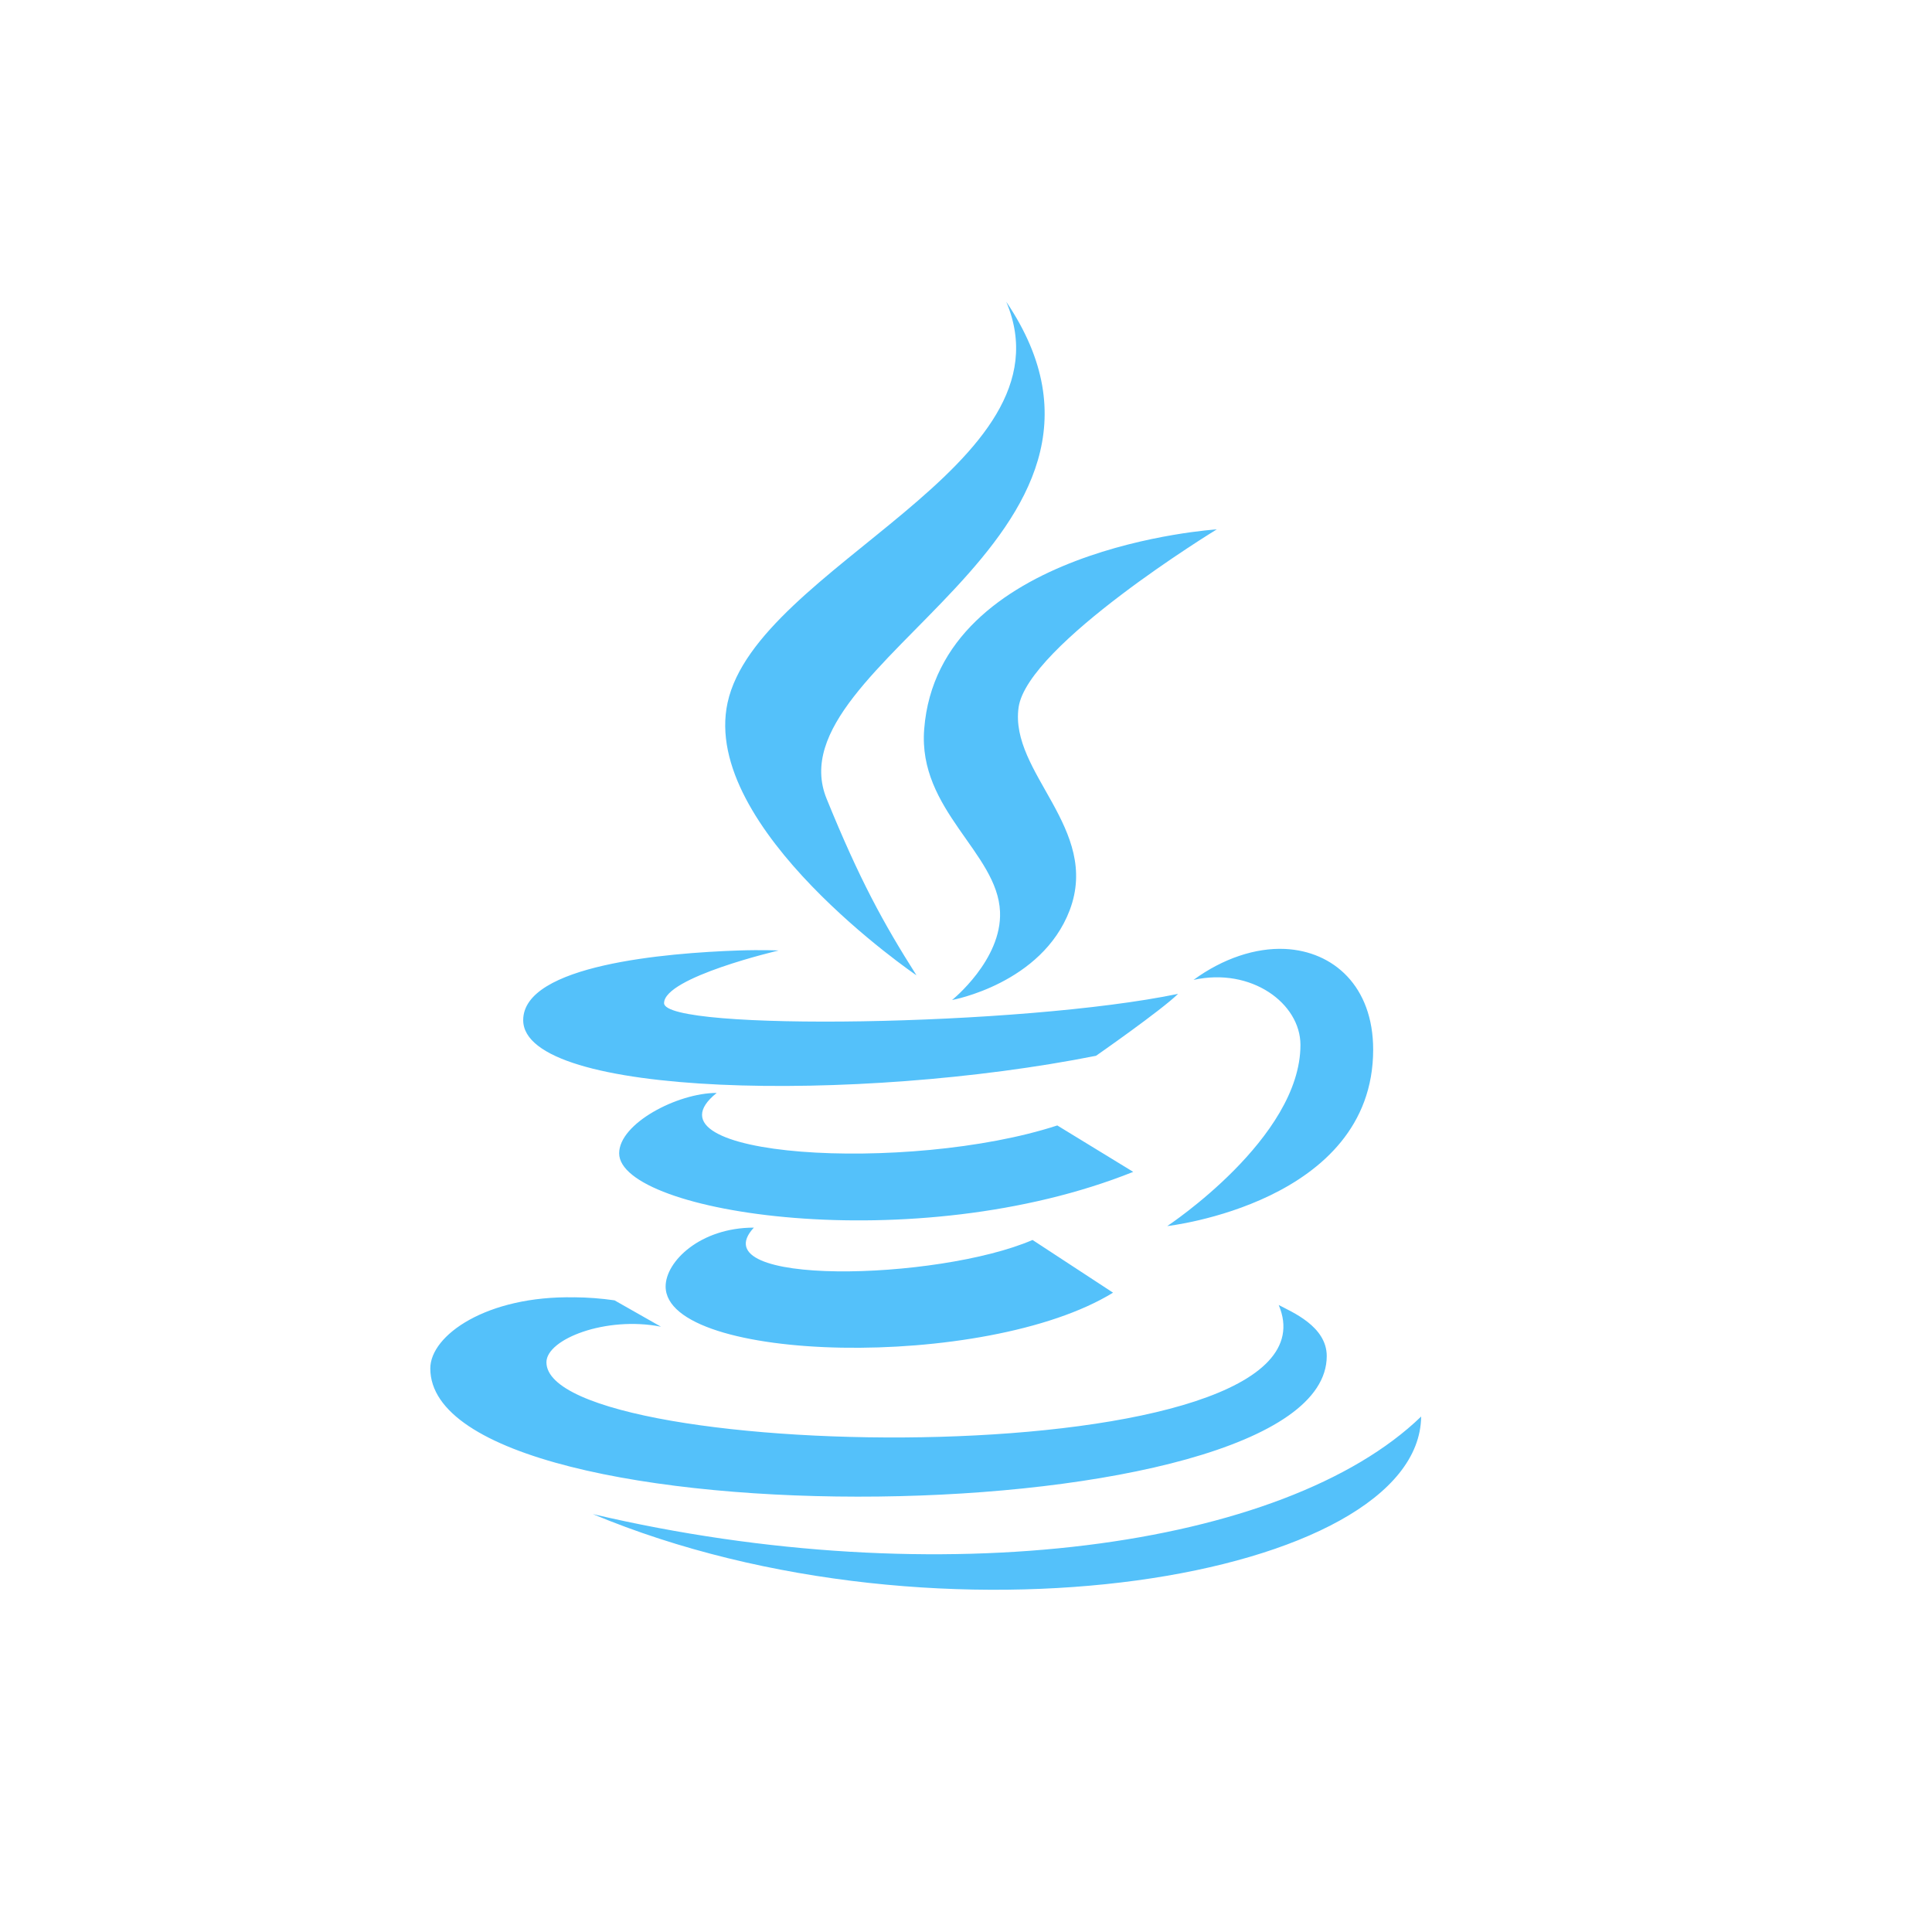
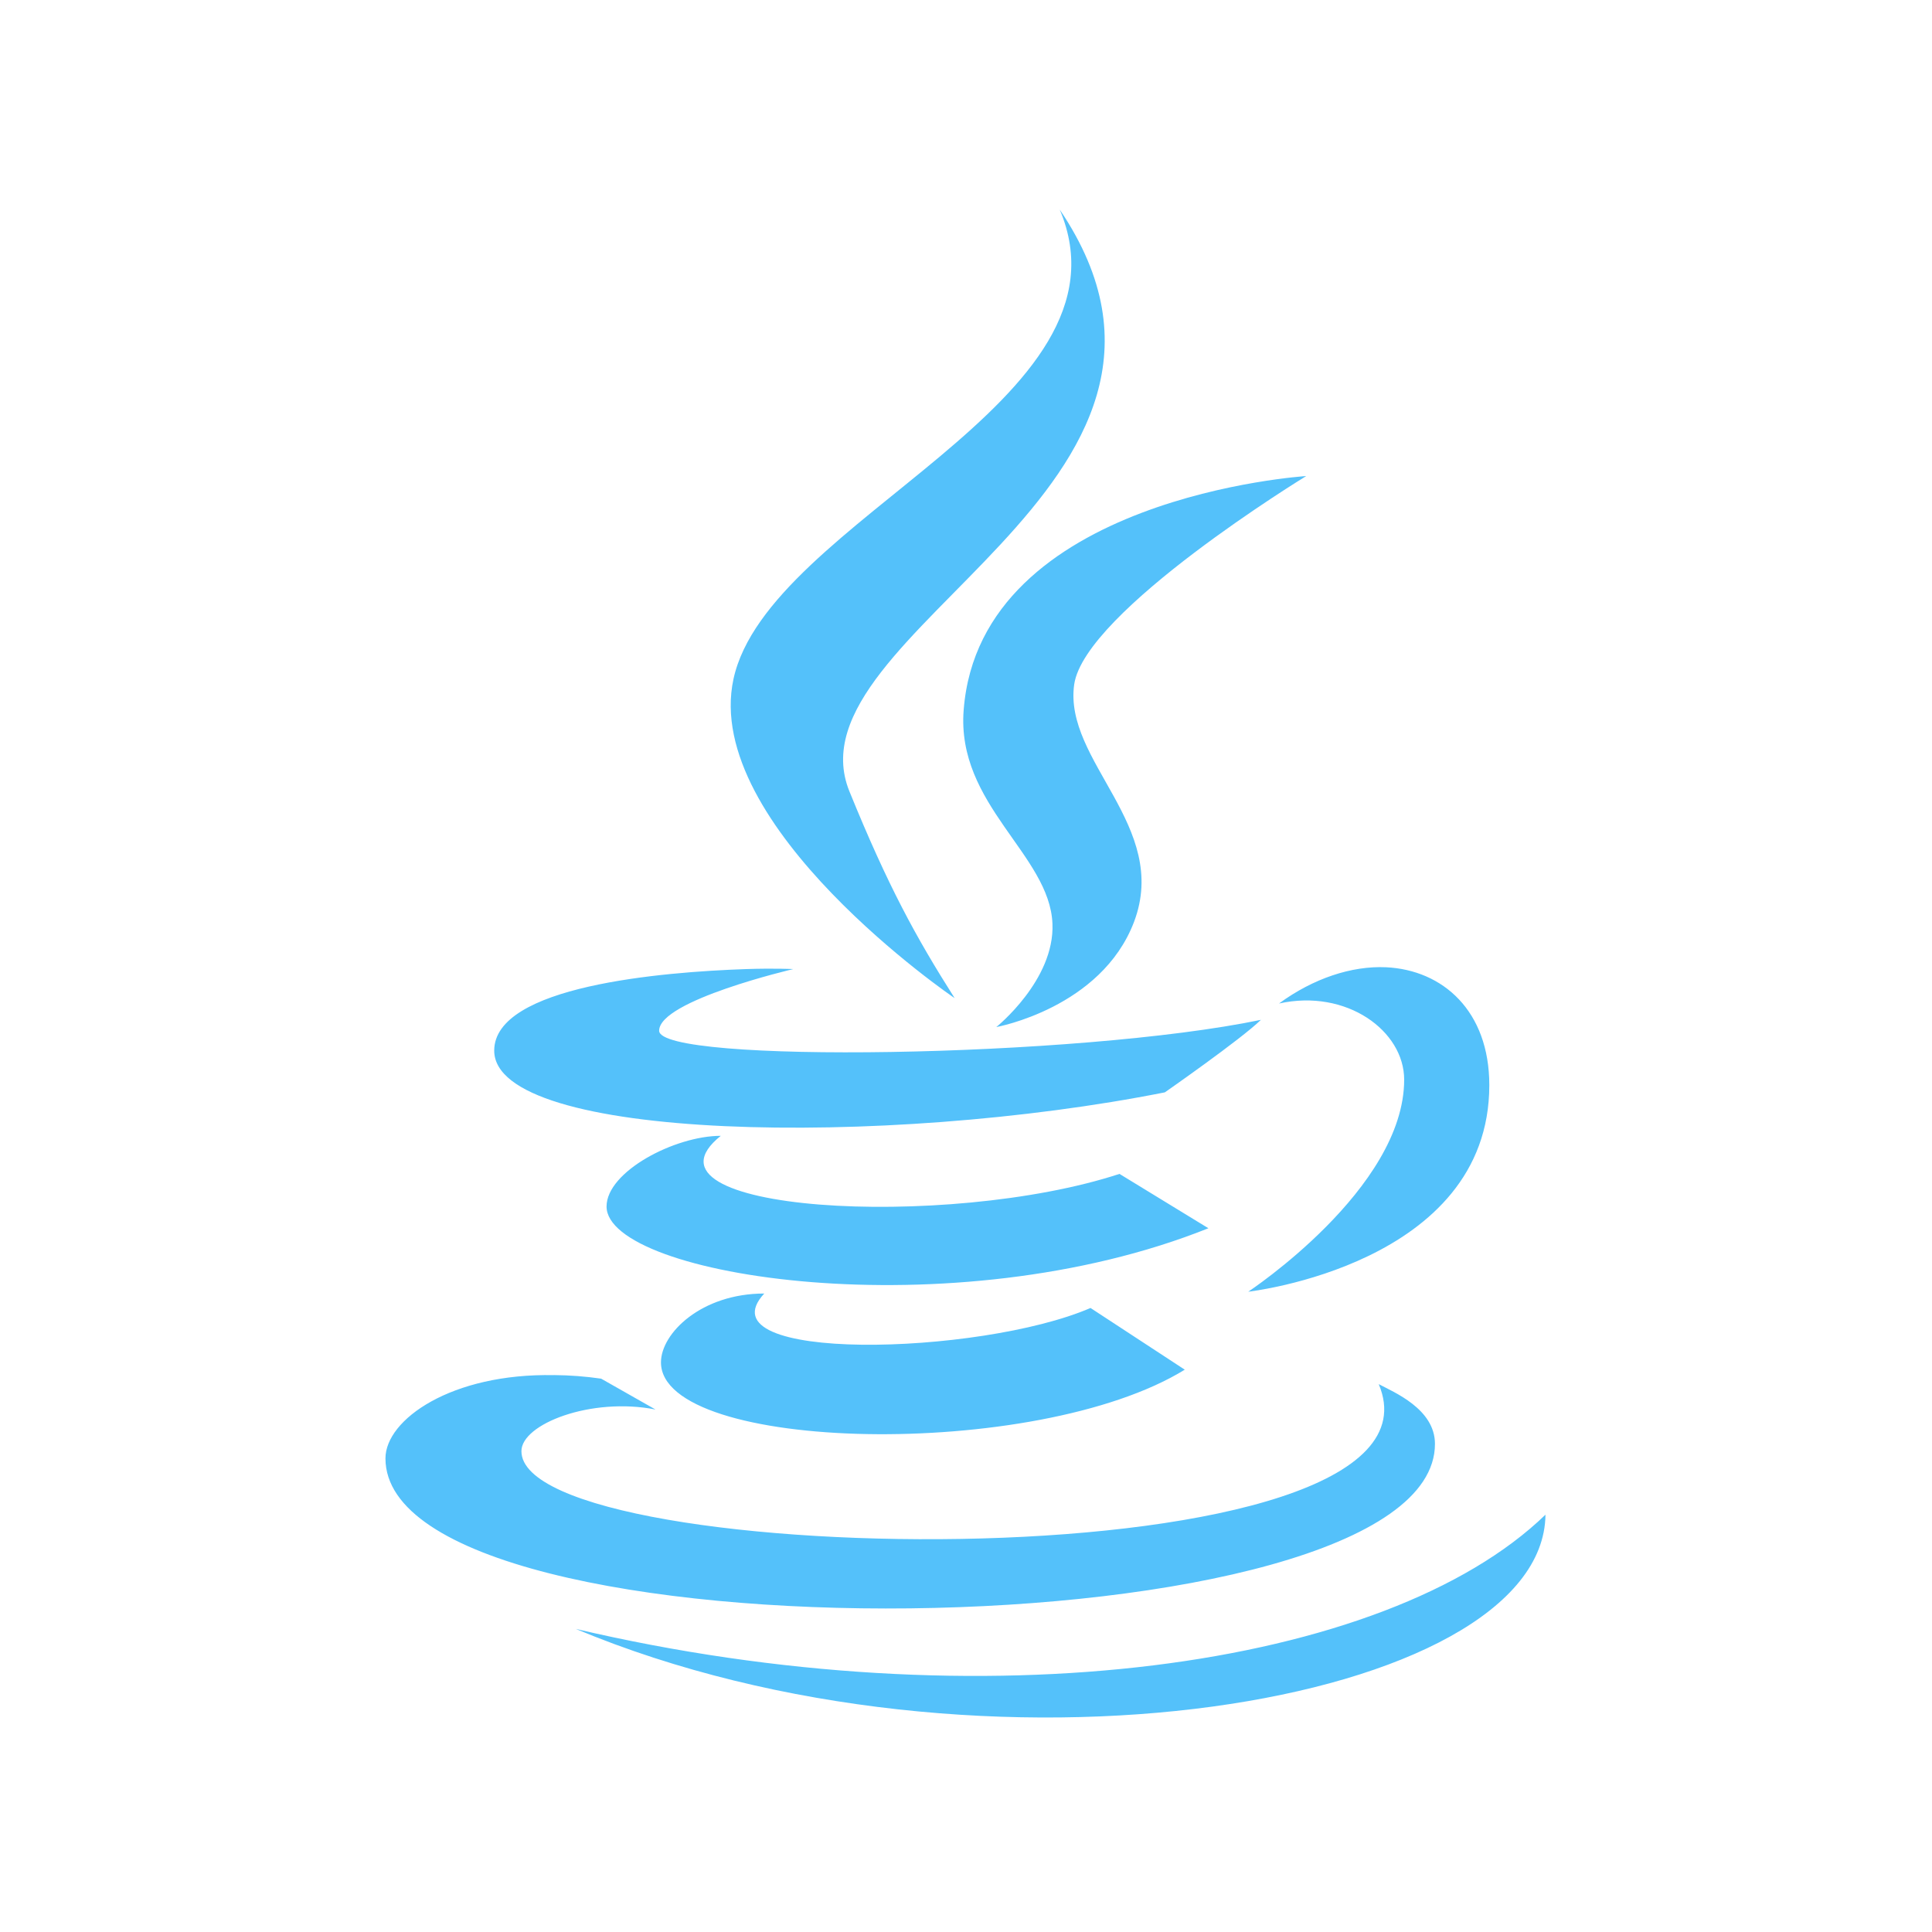
- <svg xmlns="http://www.w3.org/2000/svg" fill="none" version="1.1" width="36" height="36" viewBox="0 0 36 36">
+ <svg xmlns="http://www.w3.org/2000/svg" fill="none" version="1.1" width="36" height="36" viewBox="1.883 2.287 30.750 30.750">
  <path d="M18.75,5.623C20.044,8.678,14.109,10.549,13.557,13.095C13.052,15.432,17.073,18.173,17.077,18.173C16.463,17.206,16.016,16.391,15.403,14.884C14.364,12.337,21.732,10.04,18.75,5.623ZM22.673,9.864C22.673,9.864,17.484,10.192,17.221,13.586C17.101,15.097,18.591,15.89,18.634,16.99C18.671,17.888,17.74,18.634,17.74,18.634C17.74,18.634,19.41,18.332,19.932,16.961C20.509,15.439,18.808,14.401,18.98,13.181C19.147,12.017,22.673,9.864,22.673,9.864ZM23.943,17.682C23.398,17.657,22.785,17.859,22.24,18.259C23.315,18.021,24.232,18.695,24.232,19.471C24.232,21.209,21.75,22.846,21.75,22.846C21.75,22.846,25.587,22.417,25.587,19.558C25.587,18.378,24.848,17.725,23.943,17.682ZM13.759,17.711C12.42,17.757,9.749,17.978,9.749,19.009C9.749,20.445,15.973,20.557,20.423,19.673C20.423,19.673,21.635,18.829,21.952,18.519C19.035,19.125,12.374,19.219,12.374,18.692C12.374,18.209,14.509,17.711,14.509,17.711C14.509,17.711,14.206,17.696,13.759,17.711ZM13.355,20.365C12.622,20.365,11.537,20.935,11.537,21.49C11.537,22.608,17.048,23.466,21.116,21.836L19.701,20.971C16.943,21.873,11.847,21.573,13.355,20.365ZM14.047,22.875C13.048,22.875,12.403,23.506,12.403,23.971C12.403,25.402,18.371,25.544,20.74,24.087L19.24,23.105C17.473,23.867,13.027,23.979,14.047,22.875ZM10.7,24.174C9.071,24.141,8.018,24.88,8.018,25.499C8.018,28.799,24.722,28.641,24.722,25.268C24.722,24.71,24.062,24.443,23.827,24.317C25.191,27.54,10.182,27.288,10.182,25.384C10.182,24.952,11.292,24.519,12.316,24.721L11.451,24.23C11.202,24.194,10.952,24.175,10.7,24.173L10.7,24.174ZM26.481,26.395C23.943,28.85,17.517,29.73,11.047,28.213C17.516,30.917,26.449,29.413,26.481,26.395Z" fill="#54C1FA" fill-opacity="1" />
</svg>
